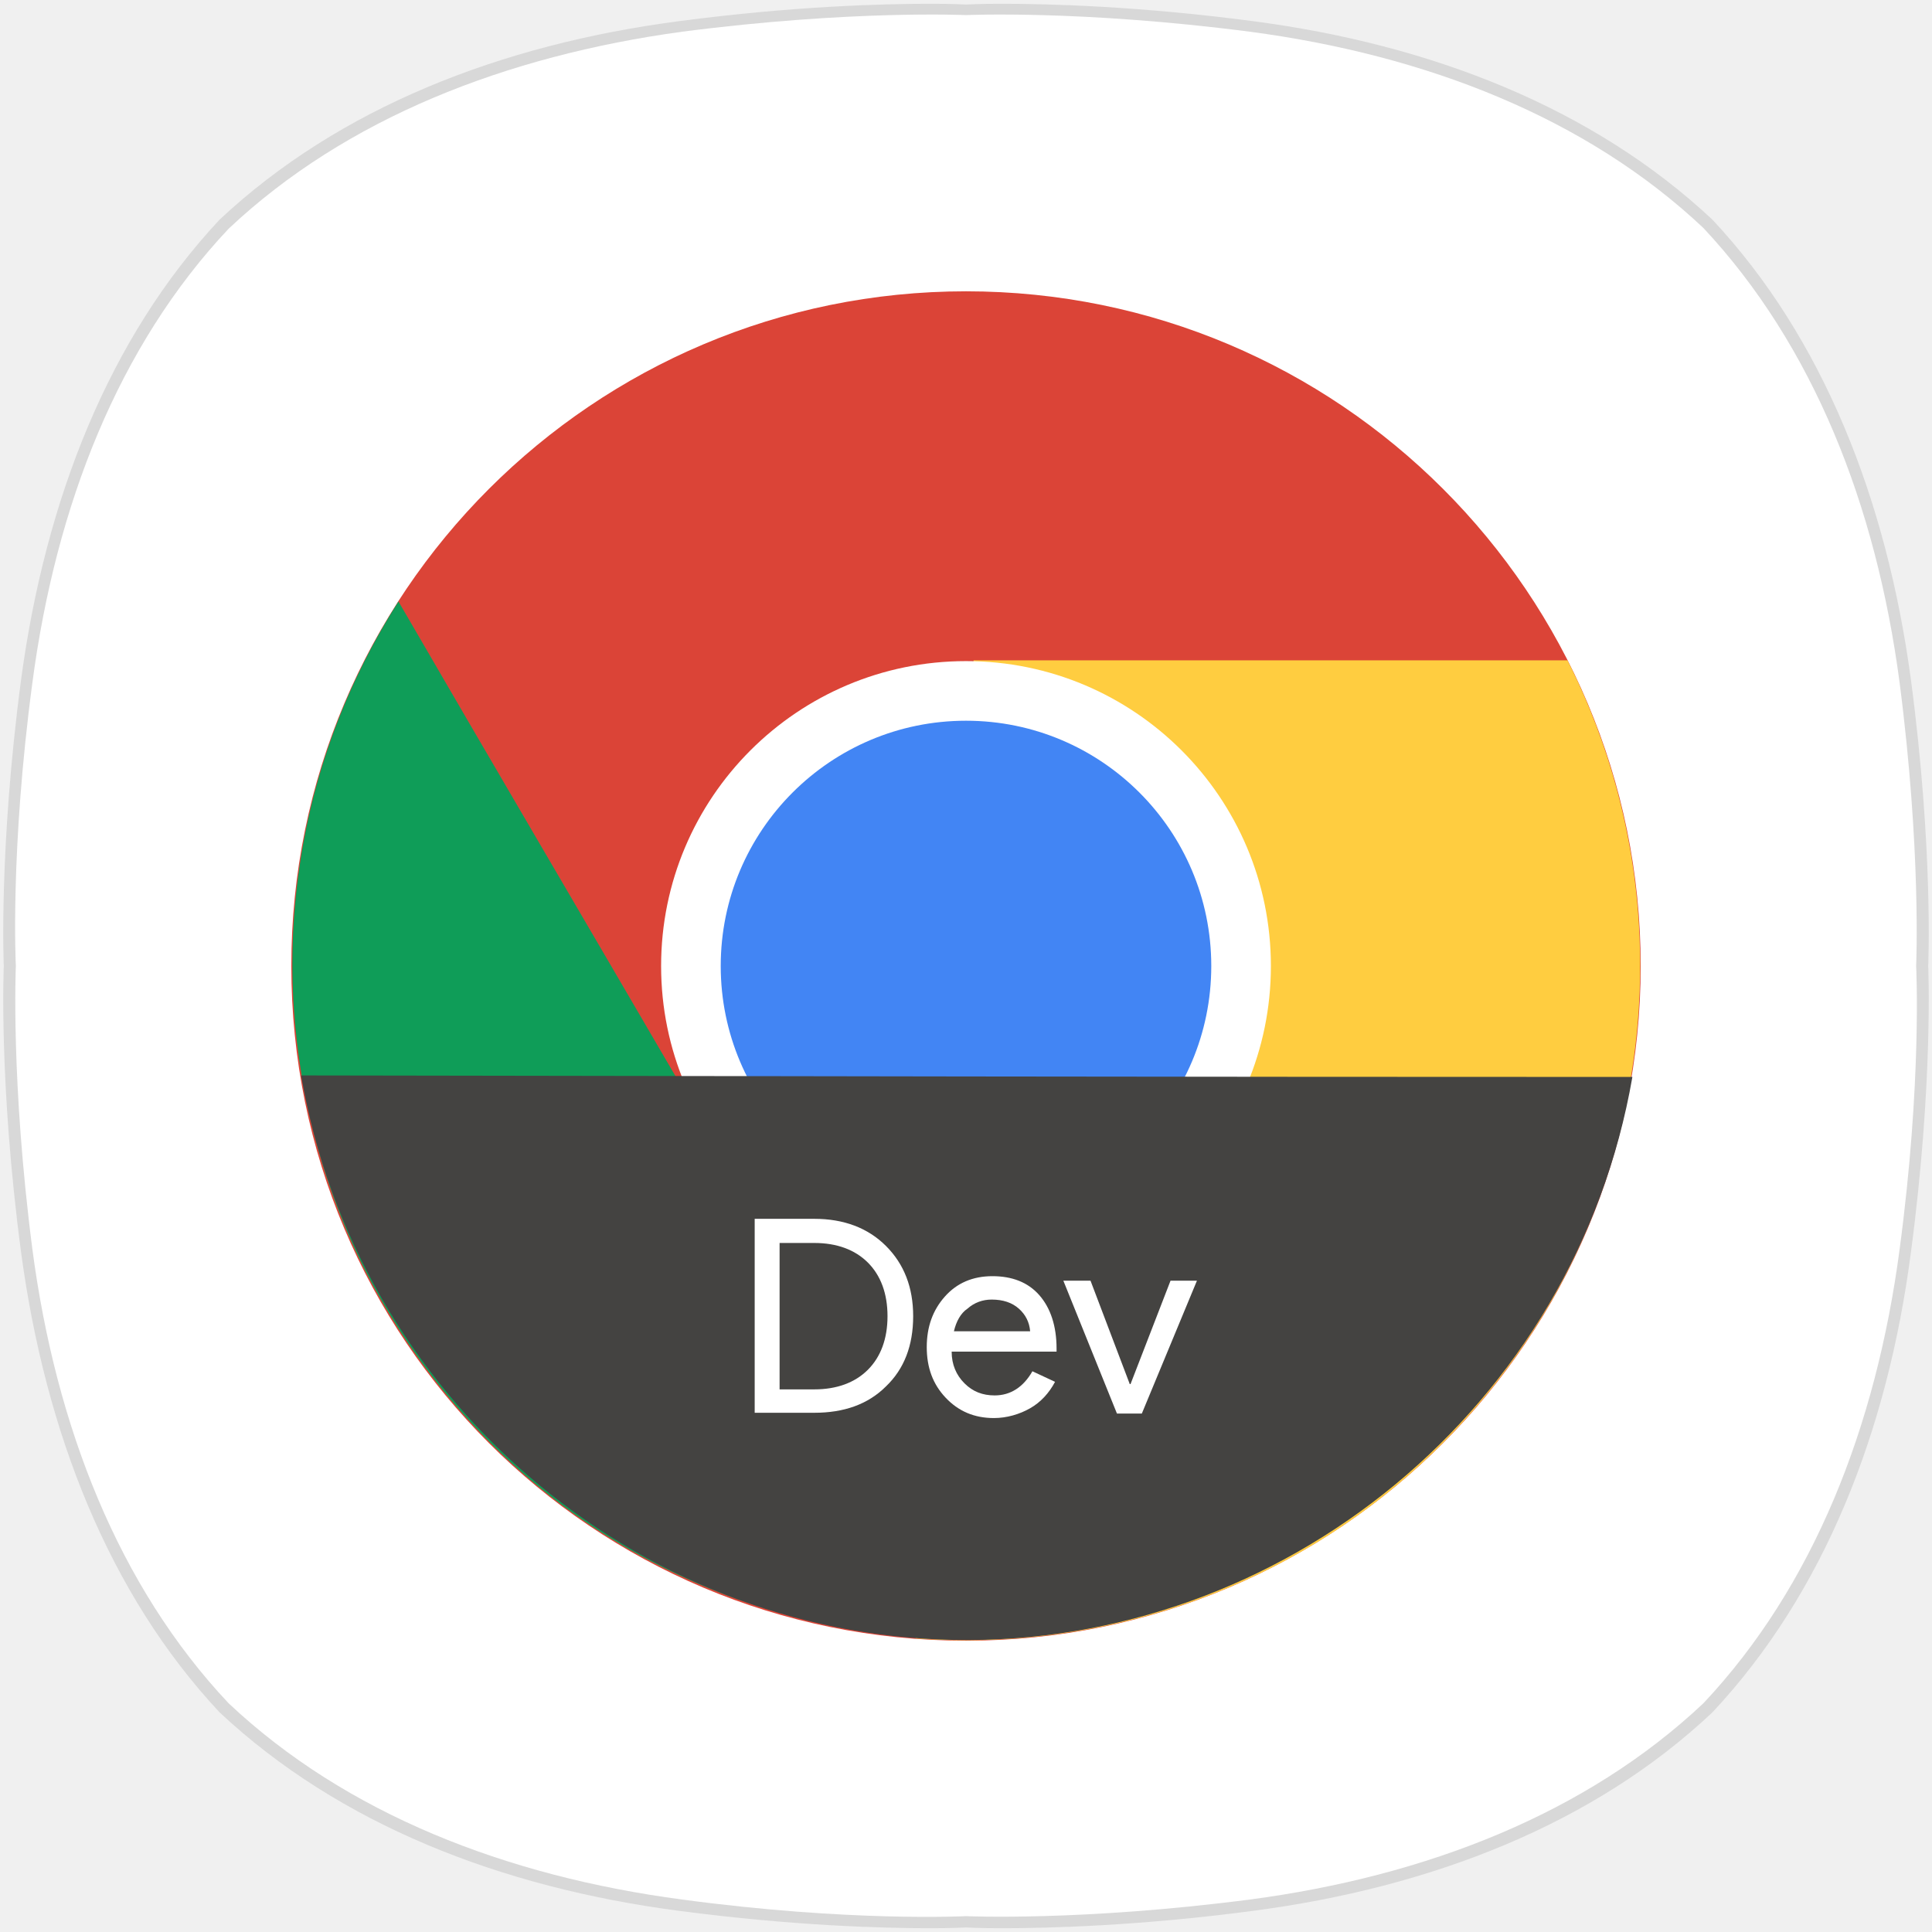
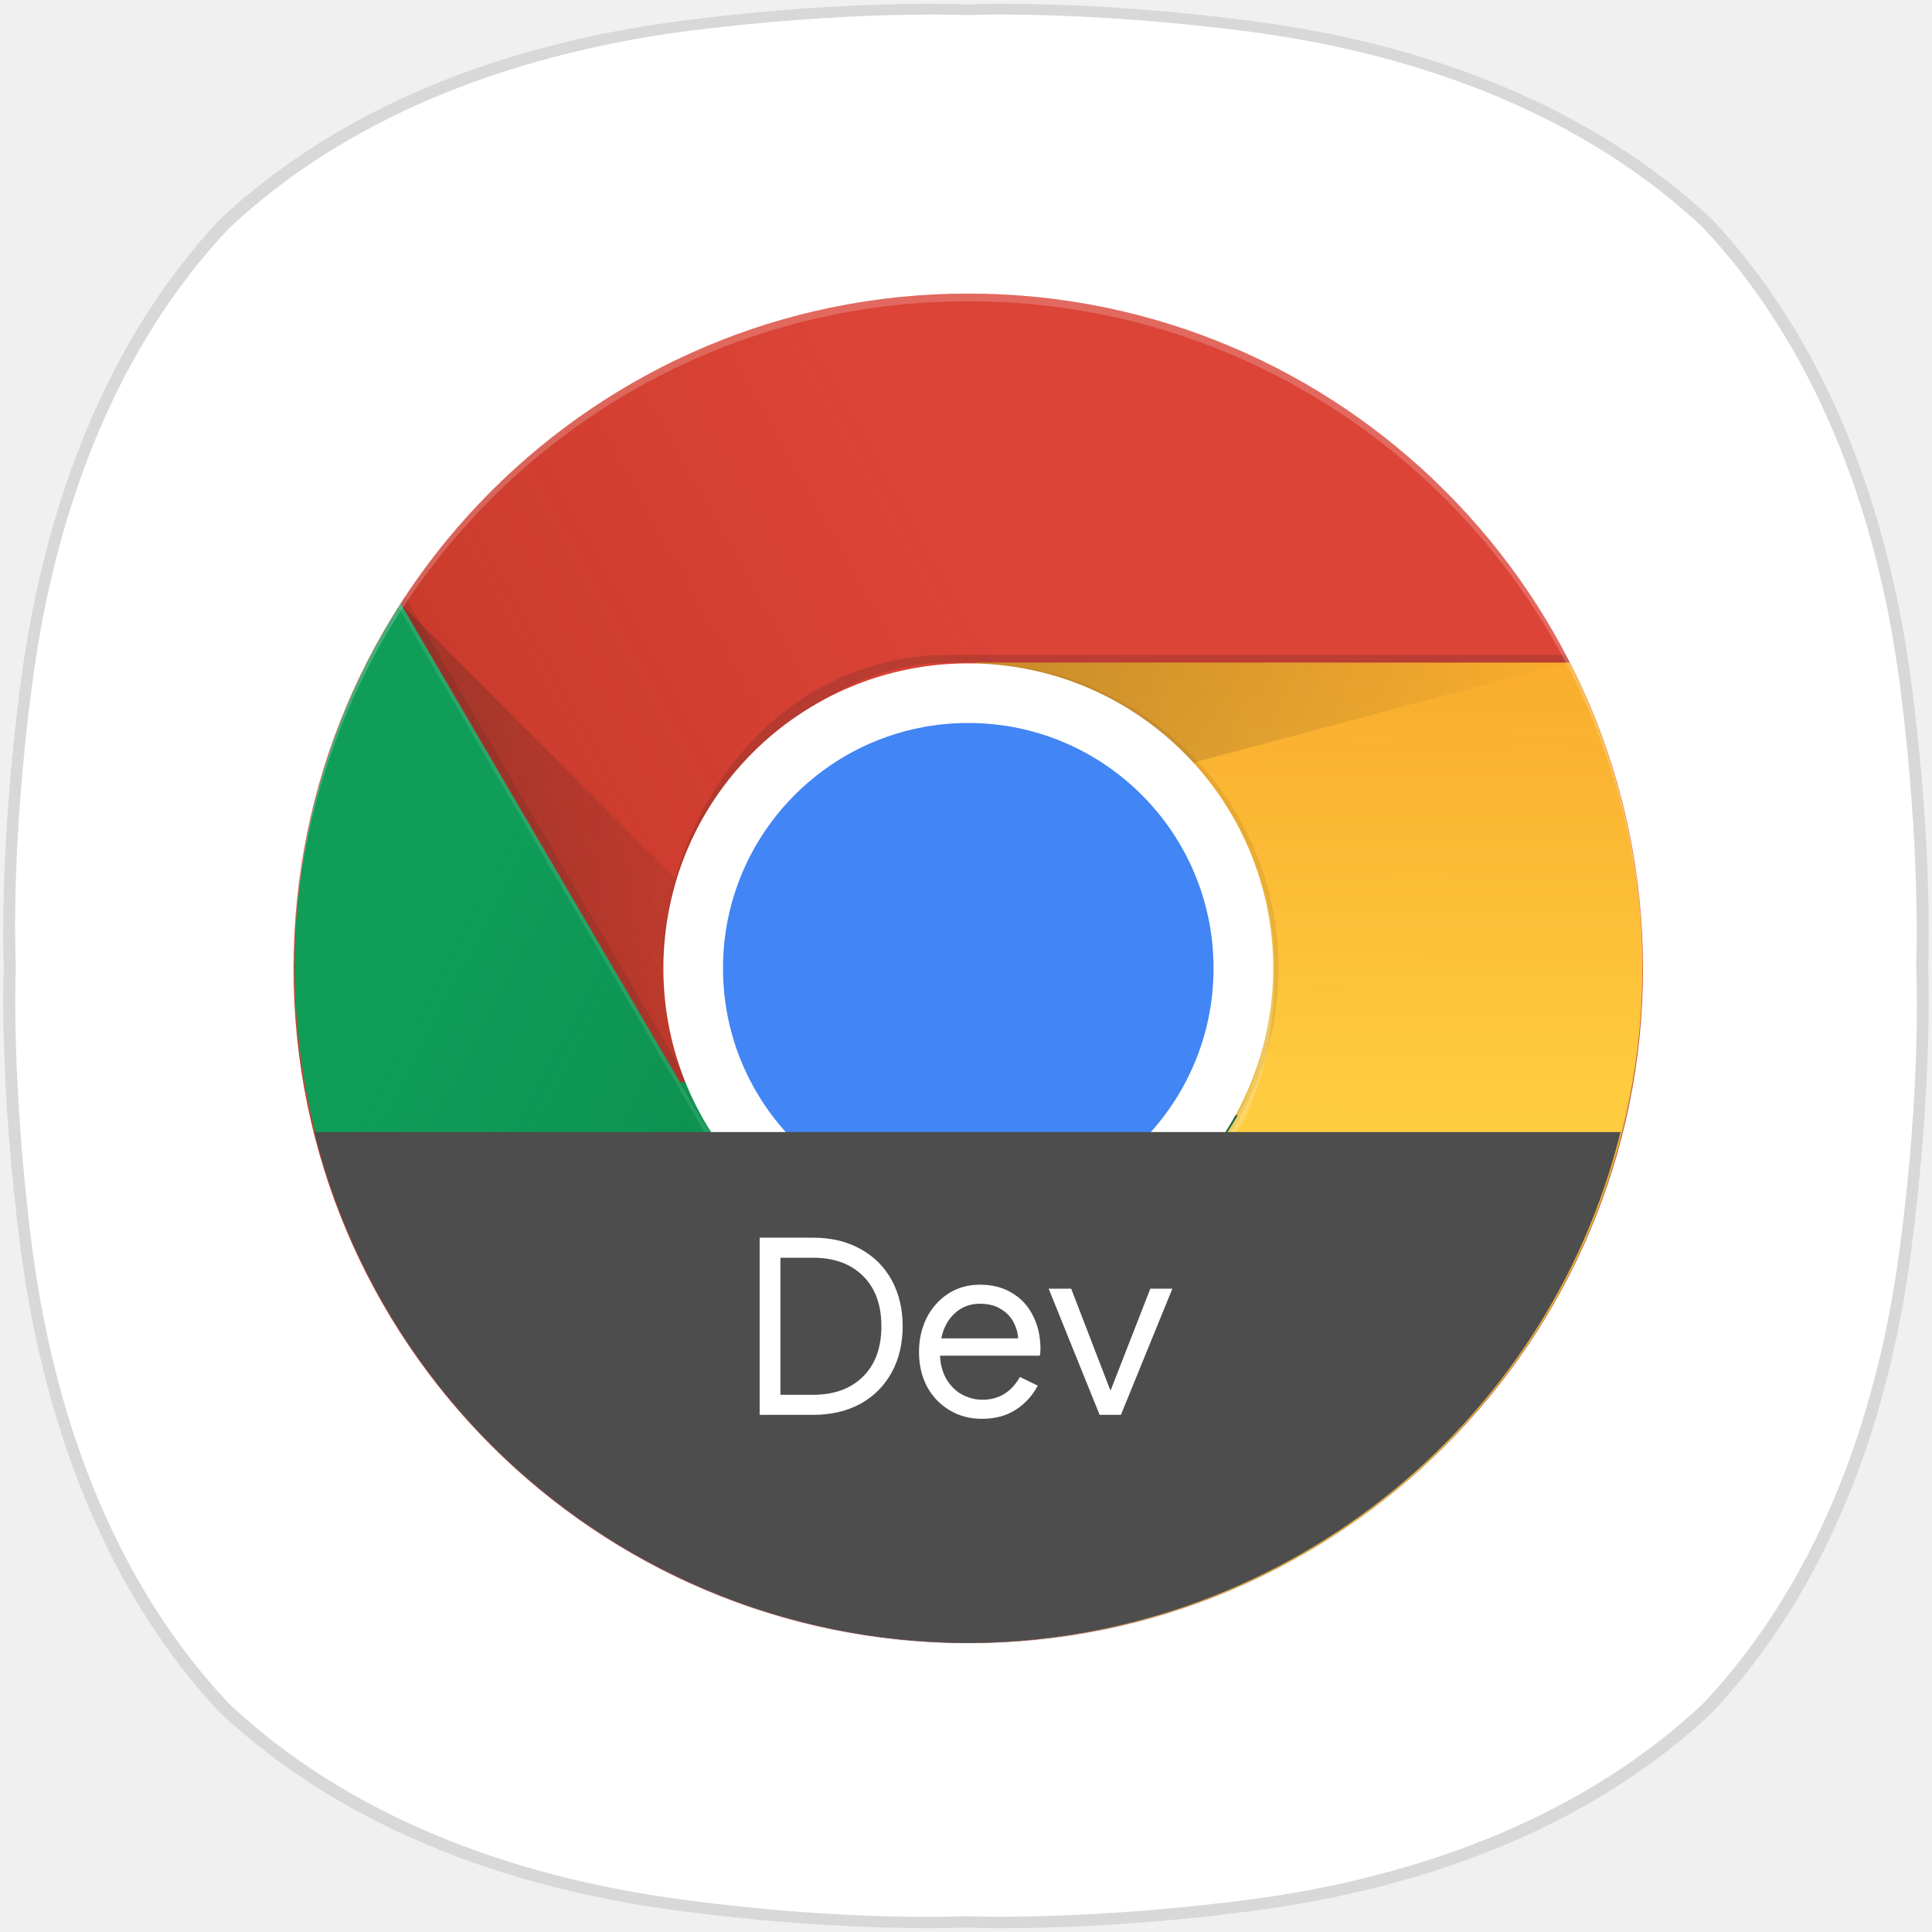
- <svg xmlns="http://www.w3.org/2000/svg" version="1.1" id="레이어_1" x="0px" y="0px" viewBox="0 0 256 256" style="enable-background:new 0 0 256 256;" xml:space="preserve">
-   <style type="text/css">
+ <svg xmlns="http://www.w3.org/2000/svg" xmlns:xlink="http://www.w3.org/1999/xlink" version="1.1" id="레이어_1" x="0px" y="0px" viewBox="0 0 256 256" style="enable-background:new 0 0 256 256;" xml:space="preserve">
+   <defs id="defs27">
+     <linearGradient id="linearGradient5341">
+       <stop style="stop-color:#a52714;stop-opacity:0.3" offset="0" id="stop5337" />
+       <stop style="stop-color:#a52714;stop-opacity:0;" offset="1" id="stop5339" />
+     </linearGradient>
+     <linearGradient id="linearGradient4918">
+       <stop style="stop-color:#3e2723;stop-opacity:0.3" offset="0" id="stop4914" />
+       <stop style="stop-color:#3e2723;stop-opacity:0;" offset="1" id="stop4916" />
+     </linearGradient>
+     <linearGradient id="linearGradient4306">
+       <stop style="stop-color:#ea6100;stop-opacity:0.3" offset="0" id="stop4302" />
+       <stop style="stop-color:#ea6100;stop-opacity:0;" offset="1" id="stop4304" />
+     </linearGradient>
+     <linearGradient id="linearGradient3754">
+       <stop style="stop-color:#055524;stop-opacity:0.4" offset="0" id="stop3750" />
+       <stop style="stop-color:#055524;stop-opacity:0;" offset="1" id="stop3752" />
+     </linearGradient>
+     <linearGradient id="linearGradient2429">
+       <stop style="stop-color:#263238;stop-opacity:0.3" offset="0" id="stop2425" />
+       <stop style="stop-color:#263238;stop-opacity:0;" offset="1" id="stop2427" />
+     </linearGradient>
+     <linearGradient id="linearGradient885">
+       <stop style="stop-color:#3e2723;stop-opacity:0.3" offset="0" id="stop881" />
+       <stop style="stop-color:#3e2723;stop-opacity:0;" offset="1" id="stop883" />
+     </linearGradient>
+     <linearGradient xlink:href="#linearGradient885" id="linearGradient1433" x1="116.826" y1="97.715" x2="207.4" y2="97.975" gradientUnits="userSpaceOnUse" gradientTransform="translate(0.3000121,0.3003901)" />
+     <linearGradient xlink:href="#linearGradient2429" id="linearGradient2431" x1="167.695" y1="140.672" x2="121.3" y2="217.1" gradientUnits="userSpaceOnUse" gradientTransform="translate(0.3000121,0.3003901)" />
+     <linearGradient xlink:href="#linearGradient3754" id="linearGradient3756" x1="139.953" y1="199.562" x2="45.983" y2="150.054" gradientUnits="userSpaceOnUse" gradientTransform="translate(0.3000121,0.3003901)" />
+     <linearGradient xlink:href="#linearGradient4306" id="linearGradient4308" x1="207.4" y1="87.5" x2="207.301" y2="147.408" gradientUnits="userSpaceOnUse" gradientTransform="translate(0.3000121,0.3003901)" />
+     <linearGradient xlink:href="#linearGradient4918" id="linearGradient4626" x1="52.8" y1="79.7" x2="109.737" y2="79.684" gradientUnits="userSpaceOnUse" gradientTransform="translate(0.3000121,0.3003901)" />
+     <linearGradient xlink:href="#linearGradient5341" id="linearGradient5343" x1="64.522" y1="99.862" x2="121.683" y2="67.956" gradientUnits="userSpaceOnUse" gradientTransform="translate(0.3308721,0.3000001)" />
+   </defs>
+   <style type="text/css" id="style2">
	.st0{opacity:0.1;}
	.st1{fill:#FFFFFF;}
	.st2{fill:#DB4437;}
	.st3{fill:#0F9D58;}
	.st4{fill:#FFCD40;}
	.st5{fill:#4285F4;}
- 	.st6{fill:#444341;}
</style>
-   <g class="st0">
-     <g>
-       <path d="M132.7,0.5c6.2,0,18.1,0.3,33.3,2.3c23.7,3.1,45.1,11.5,60.9,26.3l0,0C241.6,44.8,250,66.3,253.2,90c3,22.6,2.3,38,2.3,38    s0.7,15.4-2.3,38c-3.1,23.7-11.5,45.1-26.3,60.9l0,0c-15.7,14.8-37.2,23.2-60.9,26.3c-15.1,2-27.1,2.3-33.3,2.3    c-3.1,0-4.7-0.1-4.7-0.1s-1.7,0.1-4.7,0.1c-6.2,0-18.1-0.3-33.3-2.3c-23.7-3.1-45.1-11.5-60.9-26.3l0,0    C14.4,211.2,6,189.7,2.8,166c-3-22.6-2.3-38-2.3-38s-0.7-15.4,2.3-38C6,66.3,14.4,44.8,29.1,29.1l0,0C44.9,14.3,66.3,5.9,90,2.8    c15.2-2,27.1-2.3,33.3-2.3c3.1,0,4.7,0.1,4.7,0.1S129.7,0.5,132.7,0.5" />
+   <g class="st0" id="g8">
+     <g id="g6">
+       <path d="M132.7,0.5c6.2,0,18.1,0.3,33.3,2.3c23.7,3.1,45.1,11.5,60.9,26.3h0C241.6,44.8,250,66.3,253.2,90c3,22.6,2.3,38,2.3,38    s0.7,15.4-2.3,38c-3.1,23.7-11.5,45.1-26.3,60.9l0,0c-15.7,14.8-37.2,23.2-60.9,26.3c-15.1,2-27.1,2.3-33.3,2.3    c-3.1,0-4.7-0.1-4.7-0.1s-1.7,0.1-4.7,0.1c-6.2,0-18.1-0.3-33.3-2.3c-23.7-3.1-45.1-11.5-60.9-26.3l0,0    C14.4,211.2,6,189.7,2.8,166c-3-22.6-2.3-38-2.3-38s-0.7-15.4,2.3-38C6,66.3,14.4,44.8,29.1,29.1h0C44.9,14.3,66.3,5.9,90,2.8    c15.2-2,27.1-2.3,33.3-2.3c3.1,0,4.7,0.1,4.7,0.1S129.7,0.5,132.7,0.5" id="path4" />
    </g>
  </g>
-   <path class="st1" d="M251.7,90.4c-3.1-23.4-11.4-44.6-26-60.2l0,0c-15.5-14.6-36.7-22.9-60.1-26C143.2,1.3,128,2,128,2  s-15.2-0.7-37.6,2.2C67,7.4,45.8,15.7,30.3,30.3C15.7,45.8,7.4,67,4.3,90.4c-3,22.4-2.2,37.6-2.2,37.6s-0.7,15.2,2.2,37.6  c3.1,23.4,11.4,44.6,26,60.1l0,0c15.5,14.6,36.7,22.9,60.1,26c22.3,3,37.6,2.2,37.6,2.2s15.2,0.7,37.6-2.2  c23.4-3.1,44.6-11.4,60.1-26l0,0c14.6-15.5,22.9-36.7,26-60.1c3-22.4,2.2-37.6,2.2-37.6S254.6,112.8,251.7,90.4" />
-   <g>
-     <circle class="st2" cx="128" cy="128" r="89.4" />
-     <path class="st3" d="M168.4,143.1H89.8c-12.3-21.1-24.7-42.2-37-63.4c-4.4,6.9-11.1,19.4-13.3,36.5c-3.7,28.2,7.2,49.4,10.7,55.5   c3.7,6.6,13.4,22,32.5,33.2c4.8,2.8,19,10.6,38.7,12.1c4.8,0.4,8.9,0.3,11.8,0.1c-1-1.7-2-3.5-3.1-5.2c12.8-3,25.6-5.9,38.4-8.9   v-59.9H168.4z" />
-     <path class="st4" d="M217.3,125.8c-0.4-17.7-6-31.2-9.6-38.3c-26.2,0-52.5,0-78.7,0c0,20,0,40,0,60h34.7   c-14.1,23.2-28.2,46.4-42.4,69.6c8.2,0.6,25.9,0.8,45.2-8.4c24-11.4,35.6-30.2,39.4-36.9C216.9,152.2,217.5,133.8,217.3,125.8z" />
-     <circle class="st1" cx="128" cy="128" r="40.4" />
-     <circle class="st5" cx="128" cy="128" r="32.5" />
-   </g>
-   <path class="st6" d="M216.3,142.7c-7.6,43.7-46.2,75.4-89.9,74.6c-42.5-0.8-79.1-32.3-86.5-74.8C98.7,142.6,157.5,142.7,216.3,142.7  z" />
-   <g>
-     <path class="st1" d="M100,187.3v-25.8h7.9c3.9,0,7.1,1.2,9.5,3.6c2.4,2.4,3.6,5.5,3.6,9.3c0,3.9-1.2,7-3.6,9.3   c-2.4,2.4-5.6,3.5-9.5,3.5H100z M103.3,164.7v19.4h4.6c3,0,5.4-0.9,7.1-2.6c1.7-1.7,2.6-4.1,2.6-7.1c0-3-0.9-5.4-2.6-7.1   c-1.7-1.7-4.1-2.6-7.1-2.6H103.3z" />
-     <path class="st1" d="M131.7,187.9c-2.6,0-4.7-0.9-6.4-2.7s-2.5-4-2.5-6.7c0-2.7,0.8-4.9,2.4-6.7c1.6-1.8,3.7-2.7,6.3-2.7   c2.6,0,4.7,0.8,6.2,2.5c1.5,1.7,2.3,4.1,2.3,7.1l0,0.4h-13.9c0,1.7,0.6,3.1,1.7,4.2c1.1,1.1,2.4,1.6,4,1.6c2.1,0,3.8-1.1,5-3.2   l3,1.4c-0.8,1.5-1.9,2.7-3.3,3.5S133.4,187.9,131.7,187.9z M126.4,176.4h10.1c-0.1-1.2-0.6-2.2-1.5-3c-0.9-0.8-2.1-1.2-3.6-1.2   c-1.2,0-2.3,0.4-3.2,1.2C127.3,174,126.7,175.1,126.4,176.4z" />
-     <path class="st1" d="M151.3,187.3h-3.3l-7.1-17.6h3.6l5.2,13.7h0.1l5.3-13.7h3.5L151.3,187.3z" />
-   </g>
+   <path class="st1" d="M251.7,90.4c-3.1-23.4-11.4-44.6-26-60.2h0c-15.5-14.6-36.7-22.9-60.1-26C143.2,1.3,128,2,128,2  s-15.2-0.7-37.6,2.2C67,7.4,45.8,15.7,30.3,30.3C15.7,45.8,7.4,67,4.3,90.4c-3,22.4-2.2,37.6-2.2,37.6s-0.7,15.2,2.2,37.6  c3.1,23.4,11.4,44.6,26,60.1v0c15.5,14.6,36.7,22.9,60.1,26c22.3,3,37.6,2.2,37.6,2.2s15.2,0.7,37.6-2.2c23.4-3.1,44.6-11.4,60.1-26  l0,0c14.6-15.5,22.9-36.7,26-60.1c3-22.4,2.2-37.6,2.2-37.6S254.6,112.8,251.7,90.4" id="path10" />
+   <circle class="st2" cx="128.3" cy="128.3" r="89.4" id="circle12" />
+   <path id="circle12-9" style="fill:url(#linearGradient5343);fill-opacity:1" class="st2" d="M 128.33,38.9 A 89.4,89.4 0 0 0 52.893,80.39 c 0.077,-0.121 0.163,-0.272 0.238,-0.391 12.3,21.2 24.7,42.3 37,63.4 H 129.33 V 87.8 h 78.67 A 89.4,89.4 0 0 0 128.33,38.9 Z m 80.443,50.436 c 0.181,0.375 0.354,0.717 0.541,1.119 a 89.4,89.4 0 0 0 -0.541,-1.119 z M 47.418,90.414 a 89.4,89.4 0 0 0 -0.859,1.957 c 0.287,-0.654 0.569,-1.335 0.859,-1.957 z m 162.588,1.6 c 3.381,7.646 7.293,19.386 7.625,34.088 0.024,0.96 0.035,2.086 0.019,3.33 a 89.4,89.4 0 0 0 0.08,-1.131 89.4,89.4 0 0 0 -7.725,-36.287 z M 43.17,101.455 a 89.4,89.4 0 0 0 -0.881,2.865 c 0.274,-0.993 0.583,-1.917 0.881,-2.865 z m -2.943,12.346 a 89.4,89.4 0 0 0 -0.588,4.584 c 0.069,-0.631 0.108,-1.246 0.191,-1.885 0.118,-0.915 0.254,-1.811 0.396,-2.699 z m -1.078,11.432 a 89.4,89.4 0 0 0 -0.219,3.068 89.4,89.4 0 0 0 0.211,2.947 c -0.07,-1.952 -0.057,-3.967 0.008,-6.016 z m 0.42,12 a 89.4,89.4 0 0 0 1.09,7.557 c -0.455,-2.396 -0.817,-4.93 -1.09,-7.557 z m 177.355,2.346 c -0.133,1.048 -0.321,2.169 -0.504,3.283 a 89.4,89.4 0 0 0 0.504,-3.283 z m -175.293,9.684 a 89.4,89.4 0 0 0 2.4,8.195 c -0.857,-2.496 -1.679,-5.222 -2.4,-8.195 z m 172.73,3.072 c -0.182,0.656 -0.357,1.307 -0.559,1.975 a 89.4,89.4 0 0 0 0.559,-1.975 z m -169.094,8.434 a 89.4,89.4 0 0 0 3.297,7.518 c -1.003,-1.997 -2.141,-4.541 -3.297,-7.518 z m 164.592,4.115 c -0.197,0.44 -0.422,0.887 -0.629,1.33 a 89.4,89.4 0 0 0 0.629,-1.33 z m -158.428,8.656 a 89.4,89.4 0 0 0 4.125,6.348 c -1.726,-2.44 -3.091,-4.581 -4.125,-6.348 z m 152.533,2.316 c -0.331,0.526 -0.725,1.112 -1.105,1.688 a 89.4,89.4 0 0 0 1.105,-1.688 z m -145.652,7.713 a 89.4,89.4 0 0 0 4.572,5.396 c -1.717,-1.858 -3.199,-3.653 -4.572,-5.396 z m 138.016,2.699 c -0.342,0.402 -0.719,0.815 -1.078,1.223 a 89.4,89.4 0 0 0 1.078,-1.223 z m -128.447,7.693 a 89.4,89.4 0 0 0 4.242,3.654 c -1.489,-1.21 -2.915,-2.429 -4.242,-3.654 z m 119.365,1.533 c -0.229,0.202 -0.451,0.404 -0.684,0.605 a 89.4,89.4 0 0 0 0.684,-0.605 z m -109.615,6.244 a 89.4,89.4 0 0 0 4.9,3.154 c -1.713,-1.02 -3.338,-2.077 -4.9,-3.154 z m 99.148,1.684 c -0.073,0.047 -0.144,0.094 -0.217,0.141 a 89.4,89.4 0 0 0 0.217,-0.141 z m -88.414,4.656 a 89.4,89.4 0 0 0 7.656,3.346 c -2.944,-1.139 -5.542,-2.297 -7.656,-3.346 z m 77.199,1.49 c -0.072,0.033 -0.143,0.065 -0.215,0.098 a 89.4,89.4 0 0 0 0.215,-0.098 z m -67.947,2.451 a 89.4,89.4 0 0 0 9.996,3.033 c -3.674,-0.887 -7.003,-1.938 -9.996,-3.033 z m 56.277,1.92 c -0.228,0.067 -0.459,0.142 -0.686,0.207 a 89.4,89.4 0 0 0 0.686,-0.207 z m -42.086,2.025 a 89.4,89.4 0 0 0 7.172,1.068 c -2.489,-0.269 -4.883,-0.63 -7.172,-1.068 z m 30.758,0.498 c -0.779,0.123 -1.599,0.289 -2.354,0.389 a 89.4,89.4 0 0 0 2.354,-0.389 z m -15.512,1.146 a 89.4,89.4 0 0 0 1.275,0.092 89.4,89.4 0 0 0 0.951,-0.068 c -0.801,0.009 -1.491,-0.013 -2.227,-0.023 z" />
+   <path d="m 93.482,147.288 -39.82,-68.3 -0.58,1 39.54,67.8 z" class="C D" id="path20" style="fill:#3e2723;fill-opacity:0.15" />
+   <path id="rect2956" style="fill:url(#linearGradient4626);fill-opacity:1" d="m 53.1,80 57.25,57.24 -17.78,10.41 z" />
+   <path class="st3" d="M 168.7,143.4 H 90.1 c -12.3,-21.1 -24.7,-42.2 -37,-63.4 -4.4,6.9 -11.1,19.4 -13.3,36.5 -3.7,28.2 7.2,49.4 10.7,55.5 3.7,6.6 13.4,22 32.5,33.2 4.8,2.8 19,10.6 38.7,12.1 4.8,0.4 8.9,0.3 11.8,0.1 -1,-1.7 -2,-3.5 -3.1,-5.2 12.8,-3 25.6,-5.9 38.4,-8.9 v -59.9 z" id="path14" />
+   <path class="st3" d="M 168.7,143.4 H 90.1 c -12.3,-21.1 -24.7,-42.2 -37,-63.4 -4.4,6.9 -11.1,19.4 -13.3,36.5 -3.7,28.2 7.2,49.4 10.7,55.5 3.7,6.6 13.4,22 32.5,33.2 4.8,2.8 19,10.6 38.7,12.1 4.8,0.4 8.9,0.3 11.8,0.1 -1,-1.7 -2,-3.5 -3.1,-5.2 12.8,-3 25.6,-5.9 38.4,-8.9 v -59.9 z" id="path14-5" style="fill:url(#linearGradient3756);fill-opacity:1" />
+   <path class="st4" d="m 217.6,126.1 c -0.4,-17.7 -6,-31.2 -9.6,-38.3 -26.2,0 -52.5,0 -78.7,0 0,20 0,40 0,60 h 34.7 c -14.1,23.2 -28.2,46.4 -42.4,69.6 8.2,0.6 25.9,0.8 45.2,-8.4 24,-11.4 35.6,-30.2 39.4,-36.9 11,-19.6 11.6,-38 11.4,-46 z" id="path16" />
+   <path class="st4" d="m 217.6,126.1 c -0.4,-17.7 -6,-31.2 -9.6,-38.3 -26.2,0 -52.5,0 -78.7,0 0,20 0,40 0,60 h 34.7 c -14.1,23.2 -28.2,46.4 -42.4,69.6 8.2,0.6 25.9,0.8 45.2,-8.4 24,-11.4 35.6,-30.2 39.4,-36.9 11,-19.6 11.6,-38 11.4,-46 z" id="path16-2" style="fill:url(#linearGradient4308);fill-opacity:1" />
+   <path id="rect1313" style="fill:url(#linearGradient1433);fill-opacity:1;stroke-width:1.002" d="m 129.3,87.8 h 78.4 l -78.4,20.95 z" />
+   <path id="rect2008" style="fill:url(#linearGradient2431);fill-opacity:1" d="m 146.16,137.56 17.84,10.24 c 0.02,0.04 -43.66,69.67 -42.4,69.6 z" />
+   <path id="path109" style="fill:#3e2723;fill-opacity:0.2;stroke-width:1.024" class="C E" d="m 125.825,86.776 c -22.639,0 -38.156,20.295 -38.156,42.934 v 1.024 c -0.392,-19.976 17.005,-42.934 38.156,-42.934 h 82.175 c -0.169,-0.343 -0.341,-0.684 -0.514,-1.024 z" />
+   <path d="m 129.023,87.911 c -0.172,0 -0.333,0.02 -0.505,0.03 22.079,0.273 39.895,18.23 39.895,40.37 0,22.139 -17.816,40.097 -39.895,40.37 0.172,0 0.333,0.03 0.505,0.03 22.321,0 40.4,-18.079 40.4,-40.4 0,-22.321 -18.079,-40.4 -40.4,-40.4 z" opacity="0.1" class="C" id="path113" style="fill:#3e2723;stroke-width:1.01" />
+   <path d="m 164.35,149.12 c 3.4,-5.88 4.513,-13.43 4.513,-20.71 0.002,-4.102 -0.628,-8.18 -1.87,-12.09 0.95,3.42 1.5,7 1.5,10.73 0,7.28 -1.113,14.83 -4.513,20.71 l 0.02,0.04 -42.4,69.6 h 1.16 z" fill="#ffffff" class="E" id="path115-3" style="fill-opacity:0.2" />
+   <path id="path111-6" d="m 53.082,79.988 a 90.206,90.206 0 0 0 -0.28,0.512 l 40.126,68.768 c 6.982,12.048 19.978,20.18 34.911,20.18 14.933,0 27.929,-8.123 34.911,-20.18 h 0.051 v -1.009 h -0.051 c -6.982,12.048 -19.978,20.18 -34.911,20.18 -14.933,0 -27.949,-8.133 -34.911,-20.18 h -0.039 z" style="fill:#ffffff;fill-opacity:0.102;stroke-width:1.009" />
+   <circle class="st1" cx="128.3" cy="128.3" r="40.4" id="circle18" />
+   <circle class="st5" cx="128.3" cy="128.3" r="32.5" id="circle20" />
+   <path d="m 128.295,39.916 c 49.198,0 89.111,39.75 89.395,88.887 0,-0.173 0.01,-0.335 0.01,-0.508 C 217.701,78.925 177.676,38.9 128.306,38.9 c -49.371,0 -89.406,40.025 -89.406,89.395 0,0.173 0.01,0.335 0.01,0.508 0.274,-49.137 40.187,-88.887 89.385,-88.887 z" fill="#ffffff" class="E" id="path117" style="fill-opacity:0.2;stroke-width:1.016" />
+   <path d="m 128.295,216.787 c 49.198,0 89.111,-39.75 89.395,-88.887 0,0.173 0.01,0.335 0.01,0.508 0,49.371 -40.025,89.395 -89.395,89.395 -49.371,0 -89.406,-40.025 -89.406,-89.395 0,-0.173 0.01,-0.335 0.01,-0.508 0.274,49.137 40.187,88.887 89.385,88.887 z" fill="#ffffff" class="E" id="path117-2" style="fill:#3e2723;fill-opacity:0.149;stroke-width:1.016" />
+   <path id="circle12-3" style="fill:#4d4d4d" class="st2" d="M 41.662 150 A 89.4 89.4 0 0 0 128.199 217.699 A 89.4 89.4 0 0 0 214.736 150 L 41.662 150 z " />
+   <path id="path16130" style="font-size:45.564px;line-height:1.25;font-family:'Google Sans';-inkscape-font-specification:'Google Sans';fill:#ffffff;stroke-width:0.683" d="m 100.657,164 v 23.474 h 7.082 c 2.404,0 4.502,-0.491 6.295,-1.474 1.792,-1.005 3.169,-2.394 4.13,-4.164 0.962,-1.77 1.443,-3.803 1.443,-6.098 0,-2.295 -0.482,-4.328 -1.443,-6.098 -0.962,-1.77 -2.338,-3.148 -4.13,-4.132 C 112.241,164.503 110.143,164 107.739,164 Z m 2.755,2.656 h 4.327 c 2.776,0 4.972,0.798 6.59,2.393 1.639,1.596 2.459,3.825 2.459,6.688 0,2.863 -0.82,5.093 -2.459,6.688 -1.617,1.596 -3.814,2.393 -6.59,2.393 h -4.327 z m 26.458,3.574 c -1.617,0 -3.039,0.404 -4.263,1.213 -1.224,0.809 -2.175,1.89 -2.853,3.245 -0.656,1.355 -0.982,2.842 -0.982,4.459 0,1.683 0.349,3.203 1.048,4.558 0.721,1.333 1.716,2.382 2.984,3.147 1.268,0.765 2.699,1.148 4.295,1.148 1.749,0 3.235,-0.394 4.459,-1.181 1.246,-0.787 2.229,-1.858 2.95,-3.213 l -2.36,-1.148 c -1.158,2.011 -2.809,3.016 -4.951,3.016 -0.918,0 -1.804,-0.218 -2.656,-0.655 -0.831,-0.437 -1.518,-1.093 -2.065,-1.968 -0.546,-0.874 -0.854,-1.945 -0.919,-3.213 h 13.214 c 0.066,-0.24 0.098,-0.525 0.098,-0.853 0,-1.661 -0.328,-3.136 -0.984,-4.426 -0.634,-1.29 -1.552,-2.295 -2.755,-3.016 -1.202,-0.743 -2.622,-1.114 -4.261,-1.114 z m 9.082,0.524 6.753,16.72 h 2.821 l 6.819,-16.72 h -2.918 l -5.246,13.443 h -0.065 l -5.18,-13.443 z m -9.115,2 c 1.137,0 2.077,0.24 2.821,0.721 0.765,0.481 1.321,1.071 1.671,1.771 0.35,0.699 0.547,1.399 0.59,2.098 h -10.196 c 0.284,-1.377 0.875,-2.481 1.771,-3.311 0.918,-0.852 2.032,-1.279 3.343,-1.279 z" />
</svg>
